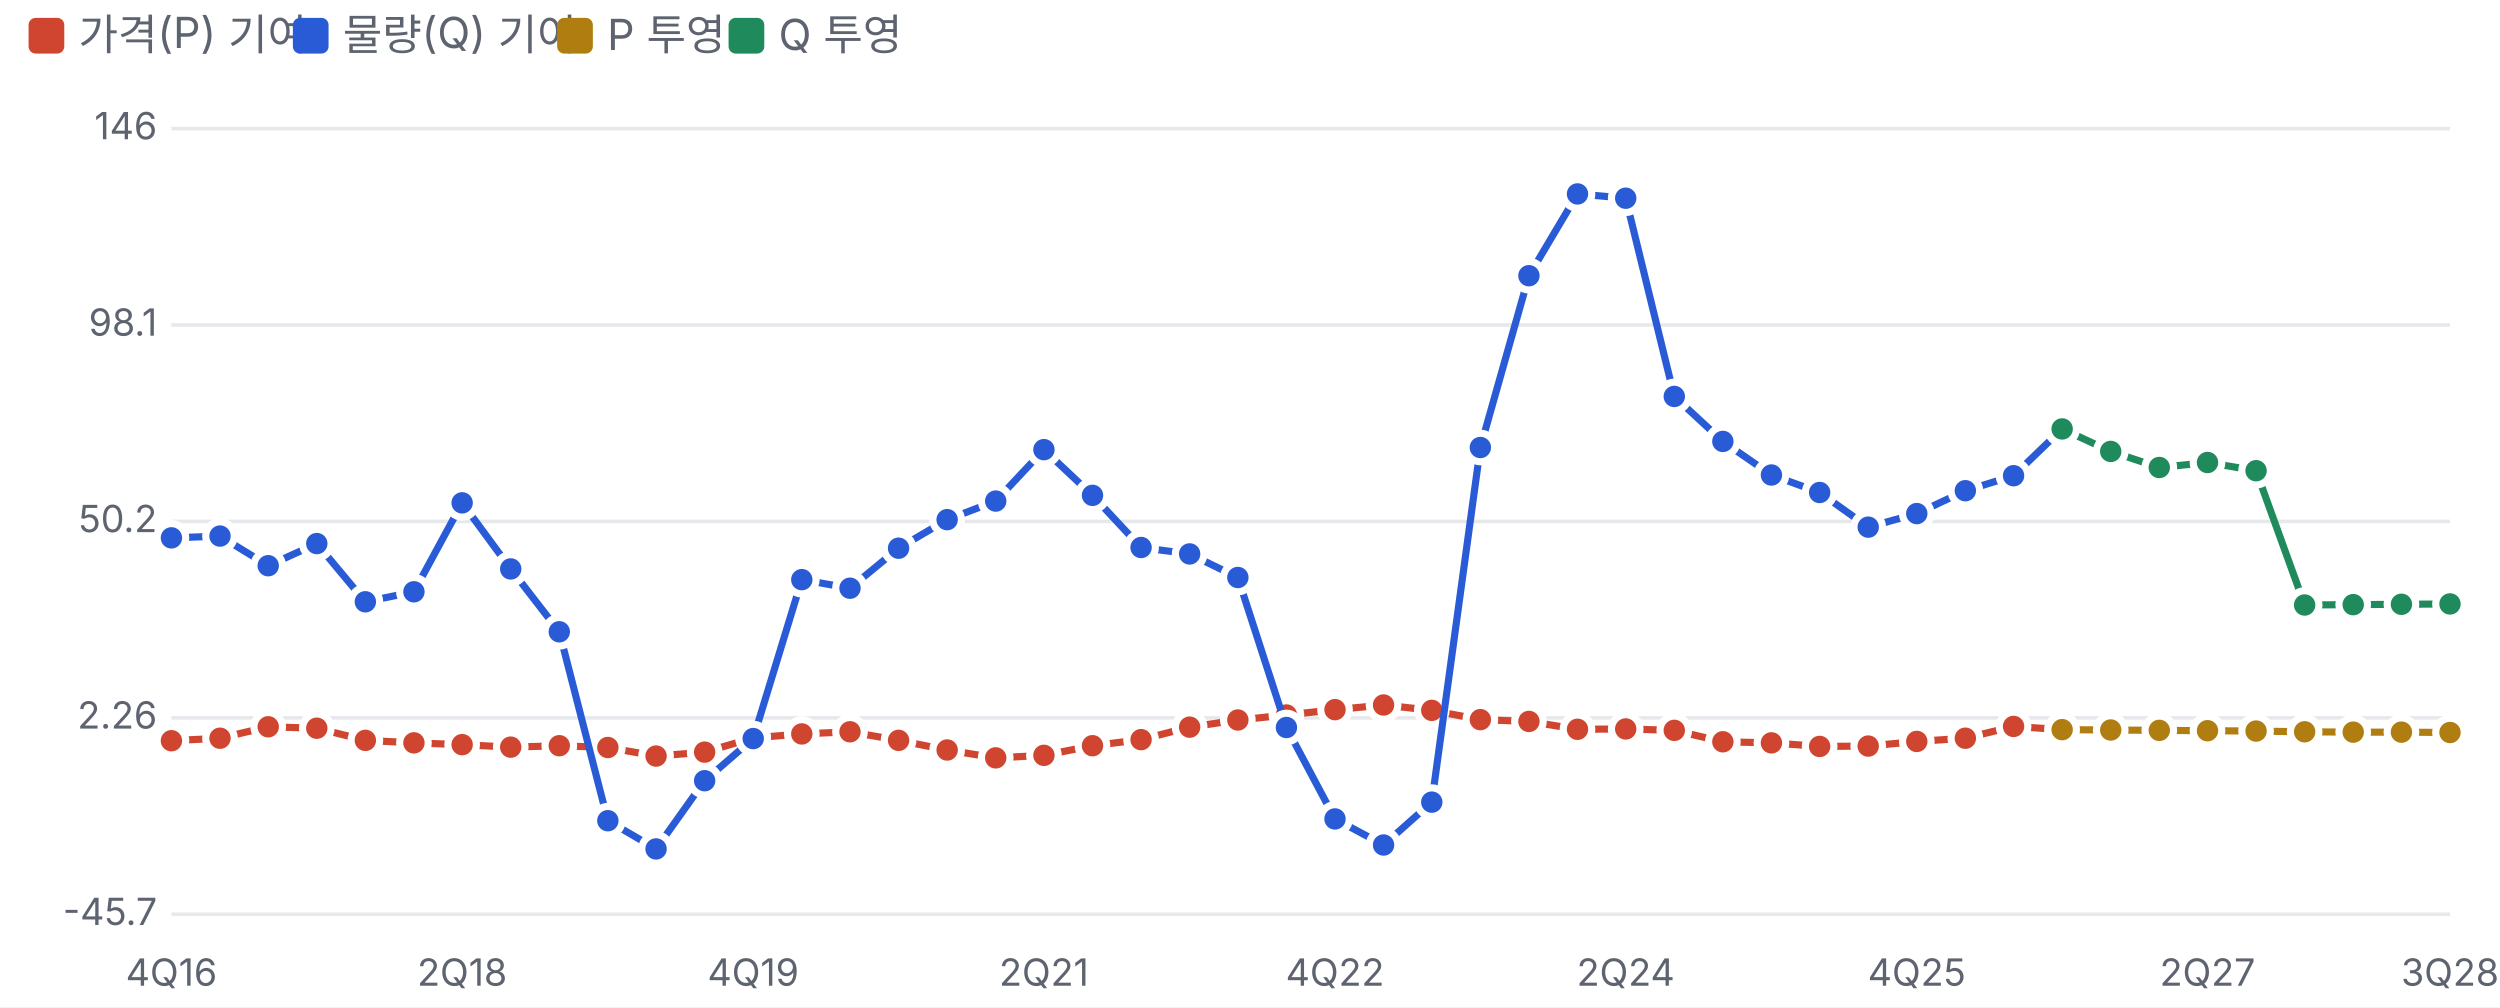
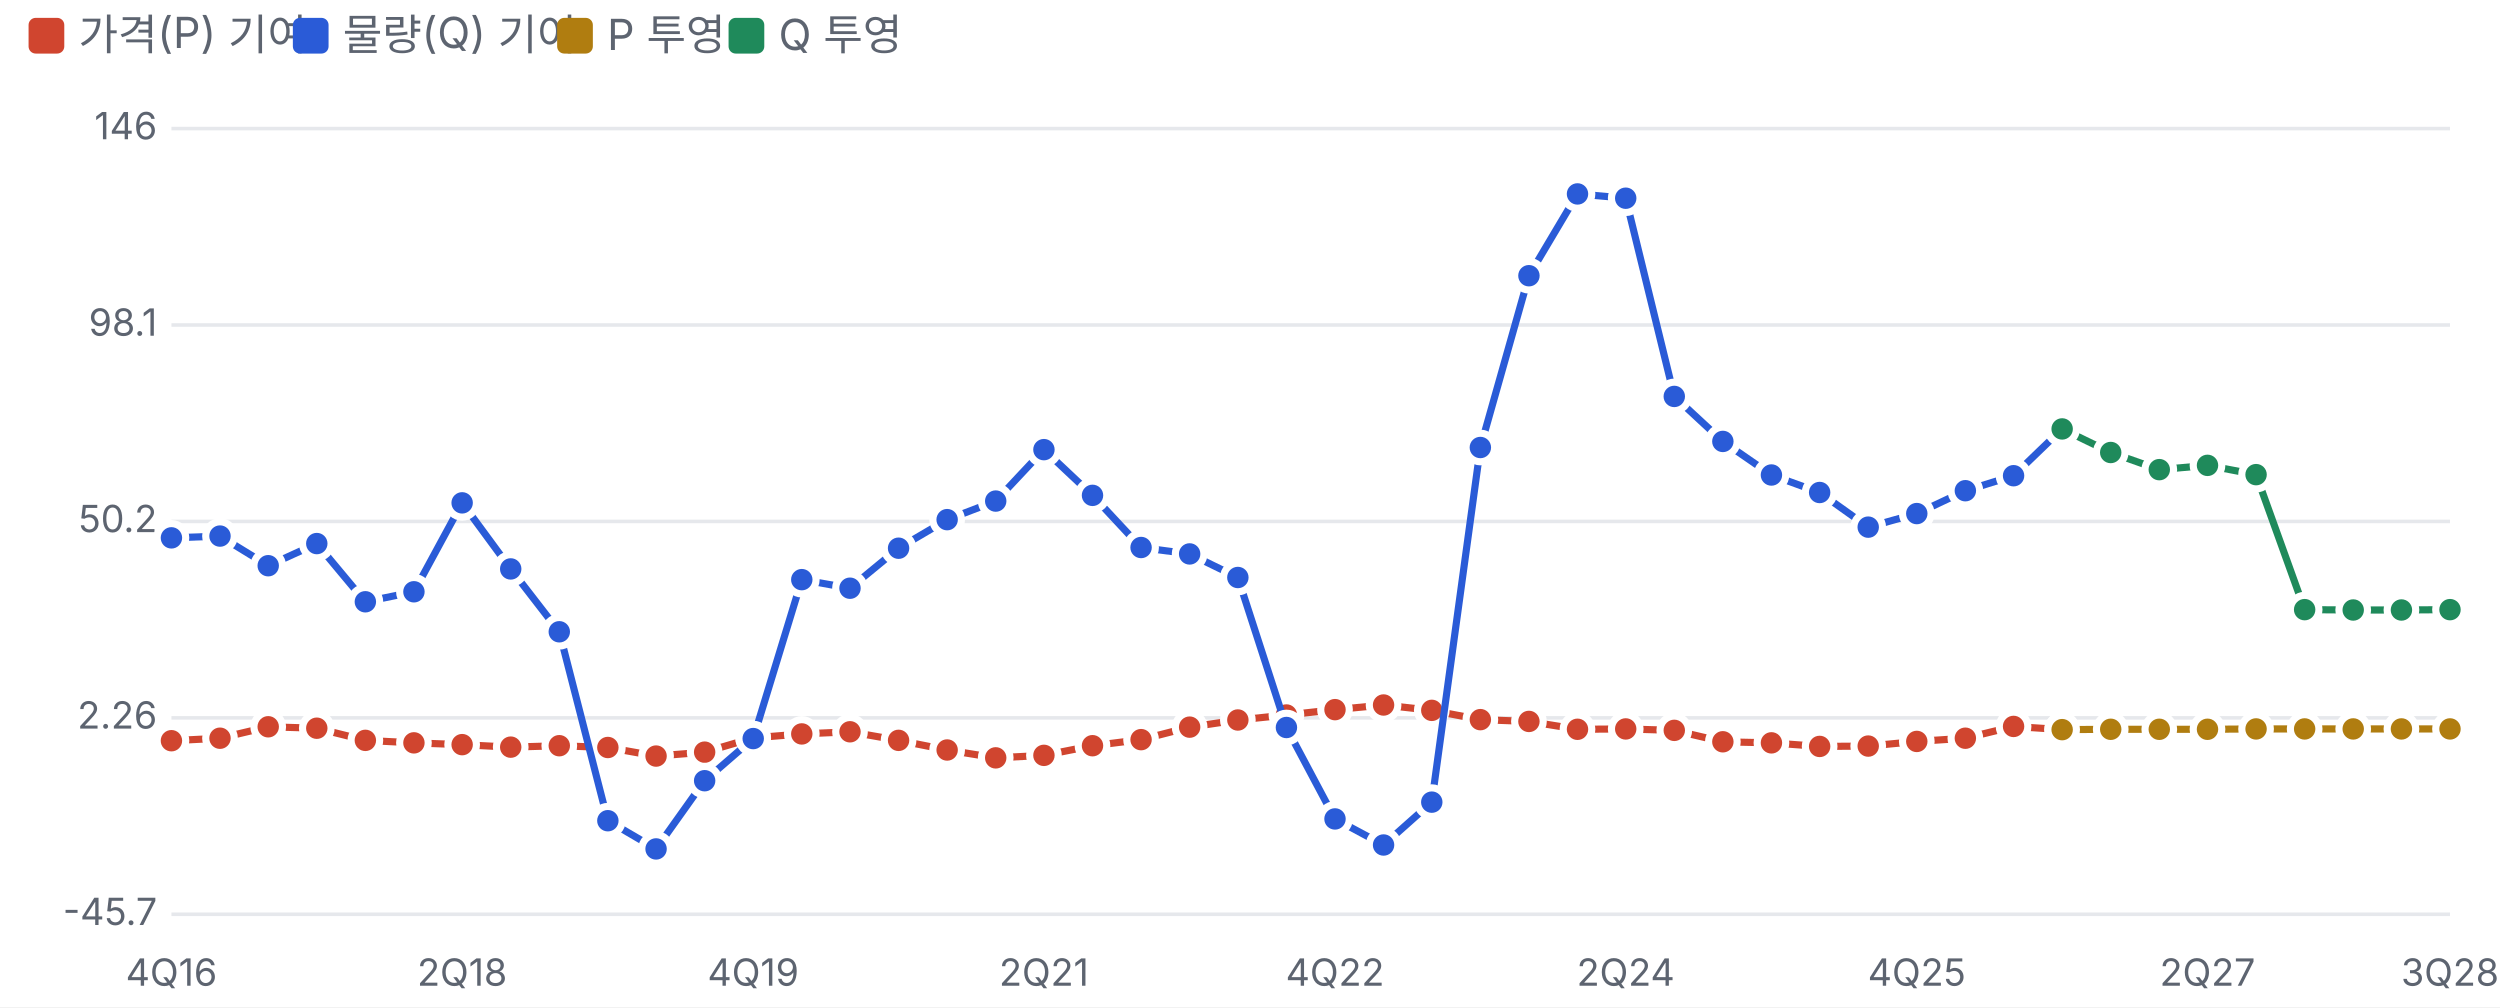
<svg xmlns="http://www.w3.org/2000/svg" viewBox="0 0 700 282" width="700" height="282">
  <style>text{fill:#5d6470;font-size:10.5px;font-family:-apple-system,'Apple SD Gothic Neo','Malgun Gothic',sans-serif}</style>
  <rect width="100%" height="100%" fill="#ffffff" />
  <rect x="8" y="5" width="10" height="10" rx="2" fill="#d0452f" />
  <text x="22" y="14" style="font-size:12px">가격(P) 기여</text>
  <rect x="82" y="5" width="10" height="10" rx="2" fill="#2a5bd7" />
  <text x="96" y="14" style="font-size:12px">물량(Q) 기여</text>
  <rect x="156" y="5" width="10" height="10" rx="2" fill="#b07d10" />
  <text x="170" y="14" style="font-size:12px">P 투영</text>
  <rect x="204" y="5" width="10" height="10" rx="2" fill="#1f8a5b" />
  <text x="218" y="14" style="font-size:12px">Q 투영</text>
  <g transform="translate(0,22)">
    <line x1="48" x2="686" y1="234.0" y2="234.0" stroke="#e6e8ec" />
    <text x="44" y="237.0" text-anchor="end">-45.7</text>
    <line x1="48" x2="686" y1="179.0" y2="179.0" stroke="#e6e8ec" />
    <text x="44" y="182.0" text-anchor="end">2.26</text>
    <line x1="48" x2="686" y1="124.0" y2="124.0" stroke="#e6e8ec" />
    <text x="44" y="127.0" text-anchor="end">50.2</text>
    <line x1="48" x2="686" y1="69.0" y2="69.0" stroke="#e6e8ec" />
    <text x="44" y="72.0" text-anchor="end">98.1</text>
    <line x1="48" x2="686" y1="14.0" y2="14.0" stroke="#e6e8ec" />
    <text x="44" y="17.0" text-anchor="end">146</text>
    <text x="48.0" y="254" text-anchor="middle">4Q16</text>
    <text x="129.4" y="254" text-anchor="middle">2Q18</text>
    <text x="210.9" y="254" text-anchor="middle">4Q19</text>
    <text x="292.3" y="254" text-anchor="middle">2Q21</text>
    <text x="373.8" y="254" text-anchor="middle">4Q22</text>
    <text x="455.2" y="254" text-anchor="middle">2Q24</text>
    <text x="536.7" y="254" text-anchor="middle">4Q25</text>
    <text x="618.1" y="254" text-anchor="middle">2Q27</text>
    <text x="686.0" y="254" text-anchor="middle">3Q28</text>
    <polyline fill="none" stroke="#d0452f" stroke-width="2" points="48.0,185.4 61.6,184.7 75.1,181.5 88.7,181.9 102.3,185.3 115.9,186.0 129.4,186.5 143.0,187.2 156.6,186.8 170.2,187.3 183.7,189.7 197.3,188.6 210.9,184.6 224.5,183.5 238.0,182.9 251.6,185.3 265.2,188.0 278.8,190.2 292.3,189.5 305.9,186.8 319.5,185.1 333.1,181.6 346.6,179.6 360.2,178.2 373.8,176.7 387.4,175.4 400.9,176.9 414.5,179.5 428.1,180.0 441.7,182.2 455.2,182.1 468.8,182.5 482.4,185.7 496.0,186.0 509.5,187.0 523.1,186.9 536.7,185.6 550.3,184.7 563.8,181.4 577.4,182.3" />
    <circle cx="48.0" cy="185.4" r="4" fill="#d0452f" stroke="#fff" stroke-width="2" />
    <circle cx="61.6" cy="184.7" r="4" fill="#d0452f" stroke="#fff" stroke-width="2" />
    <circle cx="75.1" cy="181.5" r="4" fill="#d0452f" stroke="#fff" stroke-width="2" />
    <circle cx="88.7" cy="181.9" r="4" fill="#d0452f" stroke="#fff" stroke-width="2" />
    <circle cx="102.3" cy="185.3" r="4" fill="#d0452f" stroke="#fff" stroke-width="2" />
    <circle cx="115.9" cy="186.0" r="4" fill="#d0452f" stroke="#fff" stroke-width="2" />
    <circle cx="129.4" cy="186.5" r="4" fill="#d0452f" stroke="#fff" stroke-width="2" />
    <circle cx="143.0" cy="187.2" r="4" fill="#d0452f" stroke="#fff" stroke-width="2" />
    <circle cx="156.6" cy="186.8" r="4" fill="#d0452f" stroke="#fff" stroke-width="2" />
    <circle cx="170.2" cy="187.3" r="4" fill="#d0452f" stroke="#fff" stroke-width="2" />
    <circle cx="183.7" cy="189.7" r="4" fill="#d0452f" stroke="#fff" stroke-width="2" />
    <circle cx="197.3" cy="188.6" r="4" fill="#d0452f" stroke="#fff" stroke-width="2" />
    <circle cx="210.9" cy="184.6" r="4" fill="#d0452f" stroke="#fff" stroke-width="2" />
    <circle cx="224.5" cy="183.5" r="4" fill="#d0452f" stroke="#fff" stroke-width="2" />
    <circle cx="238.0" cy="182.9" r="4" fill="#d0452f" stroke="#fff" stroke-width="2" />
    <circle cx="251.6" cy="185.3" r="4" fill="#d0452f" stroke="#fff" stroke-width="2" />
    <circle cx="265.2" cy="188.0" r="4" fill="#d0452f" stroke="#fff" stroke-width="2" />
    <circle cx="278.8" cy="190.2" r="4" fill="#d0452f" stroke="#fff" stroke-width="2" />
    <circle cx="292.3" cy="189.5" r="4" fill="#d0452f" stroke="#fff" stroke-width="2" />
    <circle cx="305.9" cy="186.8" r="4" fill="#d0452f" stroke="#fff" stroke-width="2" />
    <circle cx="319.5" cy="185.1" r="4" fill="#d0452f" stroke="#fff" stroke-width="2" />
    <circle cx="333.1" cy="181.6" r="4" fill="#d0452f" stroke="#fff" stroke-width="2" />
    <circle cx="346.6" cy="179.6" r="4" fill="#d0452f" stroke="#fff" stroke-width="2" />
    <circle cx="360.2" cy="178.2" r="4" fill="#d0452f" stroke="#fff" stroke-width="2" />
    <circle cx="373.8" cy="176.7" r="4" fill="#d0452f" stroke="#fff" stroke-width="2" />
    <circle cx="387.4" cy="175.4" r="4" fill="#d0452f" stroke="#fff" stroke-width="2" />
    <circle cx="400.9" cy="176.9" r="4" fill="#d0452f" stroke="#fff" stroke-width="2" />
    <circle cx="414.5" cy="179.5" r="4" fill="#d0452f" stroke="#fff" stroke-width="2" />
    <circle cx="428.1" cy="180.0" r="4" fill="#d0452f" stroke="#fff" stroke-width="2" />
    <circle cx="441.7" cy="182.2" r="4" fill="#d0452f" stroke="#fff" stroke-width="2" />
    <circle cx="455.2" cy="182.1" r="4" fill="#d0452f" stroke="#fff" stroke-width="2" />
    <circle cx="468.8" cy="182.5" r="4" fill="#d0452f" stroke="#fff" stroke-width="2" />
    <circle cx="482.4" cy="185.7" r="4" fill="#d0452f" stroke="#fff" stroke-width="2" />
    <circle cx="496.0" cy="186.0" r="4" fill="#d0452f" stroke="#fff" stroke-width="2" />
    <circle cx="509.5" cy="187.0" r="4" fill="#d0452f" stroke="#fff" stroke-width="2" />
    <circle cx="523.1" cy="186.9" r="4" fill="#d0452f" stroke="#fff" stroke-width="2" />
    <circle cx="536.7" cy="185.6" r="4" fill="#d0452f" stroke="#fff" stroke-width="2" />
    <circle cx="550.3" cy="184.7" r="4" fill="#d0452f" stroke="#fff" stroke-width="2" />
    <circle cx="563.8" cy="181.4" r="4" fill="#d0452f" stroke="#fff" stroke-width="2" />
    <circle cx="577.4" cy="182.3" r="4" fill="#d0452f" stroke="#fff" stroke-width="2" />
    <polyline fill="none" stroke="#2a5bd7" stroke-width="2" points="48.0,128.6 61.6,128.1 75.1,136.4 88.7,130.2 102.3,146.5 115.9,143.7 129.4,118.8 143.0,137.3 156.6,154.9 170.2,207.8 183.7,215.7 197.3,196.6 210.9,184.8 224.5,140.3 238.0,142.7 251.6,131.5 265.2,123.5 278.8,118.3 292.3,103.9 305.9,116.7 319.5,131.3 333.1,133.1 346.6,139.7 360.2,181.7 373.8,207.3 387.4,214.6 400.9,202.6 414.5,103.3 428.1,55.2 441.7,32.3 455.2,33.5 468.8,89.0 482.4,101.6 496.0,111.0 509.5,115.9 523.1,125.6 536.7,121.8 550.3,115.4 563.8,111.2 577.4,98.1" />
    <circle cx="48.0" cy="128.6" r="4" fill="#2a5bd7" stroke="#fff" stroke-width="2" />
    <circle cx="61.6" cy="128.1" r="4" fill="#2a5bd7" stroke="#fff" stroke-width="2" />
    <circle cx="75.1" cy="136.4" r="4" fill="#2a5bd7" stroke="#fff" stroke-width="2" />
    <circle cx="88.7" cy="130.2" r="4" fill="#2a5bd7" stroke="#fff" stroke-width="2" />
    <circle cx="102.3" cy="146.5" r="4" fill="#2a5bd7" stroke="#fff" stroke-width="2" />
    <circle cx="115.9" cy="143.7" r="4" fill="#2a5bd7" stroke="#fff" stroke-width="2" />
    <circle cx="129.4" cy="118.8" r="4" fill="#2a5bd7" stroke="#fff" stroke-width="2" />
    <circle cx="143.0" cy="137.3" r="4" fill="#2a5bd7" stroke="#fff" stroke-width="2" />
    <circle cx="156.6" cy="154.9" r="4" fill="#2a5bd7" stroke="#fff" stroke-width="2" />
    <circle cx="170.2" cy="207.8" r="4" fill="#2a5bd7" stroke="#fff" stroke-width="2" />
    <circle cx="183.7" cy="215.7" r="4" fill="#2a5bd7" stroke="#fff" stroke-width="2" />
    <circle cx="197.3" cy="196.6" r="4" fill="#2a5bd7" stroke="#fff" stroke-width="2" />
    <circle cx="210.9" cy="184.8" r="4" fill="#2a5bd7" stroke="#fff" stroke-width="2" />
    <circle cx="224.5" cy="140.3" r="4" fill="#2a5bd7" stroke="#fff" stroke-width="2" />
    <circle cx="238.0" cy="142.7" r="4" fill="#2a5bd7" stroke="#fff" stroke-width="2" />
    <circle cx="251.6" cy="131.5" r="4" fill="#2a5bd7" stroke="#fff" stroke-width="2" />
    <circle cx="265.2" cy="123.5" r="4" fill="#2a5bd7" stroke="#fff" stroke-width="2" />
    <circle cx="278.8" cy="118.3" r="4" fill="#2a5bd7" stroke="#fff" stroke-width="2" />
    <circle cx="292.3" cy="103.9" r="4" fill="#2a5bd7" stroke="#fff" stroke-width="2" />
    <circle cx="305.9" cy="116.7" r="4" fill="#2a5bd7" stroke="#fff" stroke-width="2" />
    <circle cx="319.5" cy="131.3" r="4" fill="#2a5bd7" stroke="#fff" stroke-width="2" />
    <circle cx="333.1" cy="133.1" r="4" fill="#2a5bd7" stroke="#fff" stroke-width="2" />
    <circle cx="346.6" cy="139.7" r="4" fill="#2a5bd7" stroke="#fff" stroke-width="2" />
    <circle cx="360.2" cy="181.7" r="4" fill="#2a5bd7" stroke="#fff" stroke-width="2" />
    <circle cx="373.8" cy="207.3" r="4" fill="#2a5bd7" stroke="#fff" stroke-width="2" />
    <circle cx="387.4" cy="214.6" r="4" fill="#2a5bd7" stroke="#fff" stroke-width="2" />
    <circle cx="400.9" cy="202.6" r="4" fill="#2a5bd7" stroke="#fff" stroke-width="2" />
    <circle cx="414.5" cy="103.3" r="4" fill="#2a5bd7" stroke="#fff" stroke-width="2" />
    <circle cx="428.1" cy="55.2" r="4" fill="#2a5bd7" stroke="#fff" stroke-width="2" />
    <circle cx="441.7" cy="32.3" r="4" fill="#2a5bd7" stroke="#fff" stroke-width="2" />
    <circle cx="455.2" cy="33.5" r="4" fill="#2a5bd7" stroke="#fff" stroke-width="2" />
    <circle cx="468.8" cy="89.0" r="4" fill="#2a5bd7" stroke="#fff" stroke-width="2" />
    <circle cx="482.4" cy="101.6" r="4" fill="#2a5bd7" stroke="#fff" stroke-width="2" />
    <circle cx="496.0" cy="111.0" r="4" fill="#2a5bd7" stroke="#fff" stroke-width="2" />
    <circle cx="509.5" cy="115.9" r="4" fill="#2a5bd7" stroke="#fff" stroke-width="2" />
    <circle cx="523.1" cy="125.6" r="4" fill="#2a5bd7" stroke="#fff" stroke-width="2" />
    <circle cx="536.7" cy="121.8" r="4" fill="#2a5bd7" stroke="#fff" stroke-width="2" />
    <circle cx="550.3" cy="115.4" r="4" fill="#2a5bd7" stroke="#fff" stroke-width="2" />
    <circle cx="563.8" cy="111.2" r="4" fill="#2a5bd7" stroke="#fff" stroke-width="2" />
    <circle cx="577.4" cy="98.1" r="4" fill="#2a5bd7" stroke="#fff" stroke-width="2" />
-     <polyline fill="none" stroke="#b07d10" stroke-width="2" points="577.4,182.3 591.0,182.4 604.6,182.5 618.1,182.6 631.7,182.7 645.3,182.9 658.9,183.0 672.4,183.0 686.0,183.1" />
+     <polyline fill="none" stroke="#b07d10" stroke-width="2" points="577.4,182.3 591.0,182.2 604.6,182.2 618.1,182.2 631.7,182.1 645.3,182.1 658.9,182.1 672.4,182.1 686.0,182.1" />
    <circle cx="577.4" cy="182.3" r="4" fill="#b07d10" stroke="#fff" stroke-width="2" />
-     <circle cx="591.0" cy="182.4" r="4" fill="#b07d10" stroke="#fff" stroke-width="2" />
-     <circle cx="604.6" cy="182.5" r="4" fill="#b07d10" stroke="#fff" stroke-width="2" />
-     <circle cx="618.1" cy="182.6" r="4" fill="#b07d10" stroke="#fff" stroke-width="2" />
-     <circle cx="631.7" cy="182.7" r="4" fill="#b07d10" stroke="#fff" stroke-width="2" />
-     <circle cx="645.3" cy="182.9" r="4" fill="#b07d10" stroke="#fff" stroke-width="2" />
-     <circle cx="658.9" cy="183.0" r="4" fill="#b07d10" stroke="#fff" stroke-width="2" />
-     <circle cx="672.4" cy="183.0" r="4" fill="#b07d10" stroke="#fff" stroke-width="2" />
-     <circle cx="686.0" cy="183.1" r="4" fill="#b07d10" stroke="#fff" stroke-width="2" />
-     <polyline fill="none" stroke="#1f8a5b" stroke-width="2" points="577.4,98.1 591.0,104.4 604.6,108.9 618.1,107.5 631.7,109.8 645.3,147.4 658.9,147.3 672.4,147.2 686.0,147.1" />
+     <circle cx="591.0" cy="182.2" r="4" fill="#b07d10" stroke="#fff" stroke-width="2" />
+     <circle cx="604.6" cy="182.2" r="4" fill="#b07d10" stroke="#fff" stroke-width="2" />
+     <circle cx="618.1" cy="182.2" r="4" fill="#b07d10" stroke="#fff" stroke-width="2" />
+     <circle cx="631.7" cy="182.1" r="4" fill="#b07d10" stroke="#fff" stroke-width="2" />
+     <circle cx="645.3" cy="182.1" r="4" fill="#b07d10" stroke="#fff" stroke-width="2" />
+     <circle cx="658.9" cy="182.1" r="4" fill="#b07d10" stroke="#fff" stroke-width="2" />
+     <circle cx="672.4" cy="182.1" r="4" fill="#b07d10" stroke="#fff" stroke-width="2" />
+     <circle cx="686.0" cy="182.1" r="4" fill="#b07d10" stroke="#fff" stroke-width="2" />
+     <polyline fill="none" stroke="#1f8a5b" stroke-width="2" points="577.4,98.1 591.0,104.7 604.6,109.5 618.1,108.3 631.7,110.9 645.3,148.7 658.9,148.8 672.4,148.8 686.0,148.7" />
    <circle cx="577.4" cy="98.1" r="4" fill="#1f8a5b" stroke="#fff" stroke-width="2" />
-     <circle cx="591.0" cy="104.4" r="4" fill="#1f8a5b" stroke="#fff" stroke-width="2" />
-     <circle cx="604.6" cy="108.9" r="4" fill="#1f8a5b" stroke="#fff" stroke-width="2" />
-     <circle cx="618.1" cy="107.5" r="4" fill="#1f8a5b" stroke="#fff" stroke-width="2" />
-     <circle cx="631.7" cy="109.8" r="4" fill="#1f8a5b" stroke="#fff" stroke-width="2" />
-     <circle cx="645.3" cy="147.4" r="4" fill="#1f8a5b" stroke="#fff" stroke-width="2" />
-     <circle cx="658.9" cy="147.3" r="4" fill="#1f8a5b" stroke="#fff" stroke-width="2" />
-     <circle cx="672.4" cy="147.2" r="4" fill="#1f8a5b" stroke="#fff" stroke-width="2" />
-     <circle cx="686.0" cy="147.1" r="4" fill="#1f8a5b" stroke="#fff" stroke-width="2" />
+     <circle cx="591.0" cy="104.7" r="4" fill="#1f8a5b" stroke="#fff" stroke-width="2" />
+     <circle cx="604.6" cy="109.5" r="4" fill="#1f8a5b" stroke="#fff" stroke-width="2" />
+     <circle cx="618.1" cy="108.3" r="4" fill="#1f8a5b" stroke="#fff" stroke-width="2" />
+     <circle cx="631.7" cy="110.9" r="4" fill="#1f8a5b" stroke="#fff" stroke-width="2" />
+     <circle cx="645.3" cy="148.7" r="4" fill="#1f8a5b" stroke="#fff" stroke-width="2" />
+     <circle cx="658.9" cy="148.8" r="4" fill="#1f8a5b" stroke="#fff" stroke-width="2" />
+     <circle cx="672.4" cy="148.8" r="4" fill="#1f8a5b" stroke="#fff" stroke-width="2" />
+     <circle cx="686.0" cy="148.7" r="4" fill="#1f8a5b" stroke="#fff" stroke-width="2" />
  </g>
</svg>
